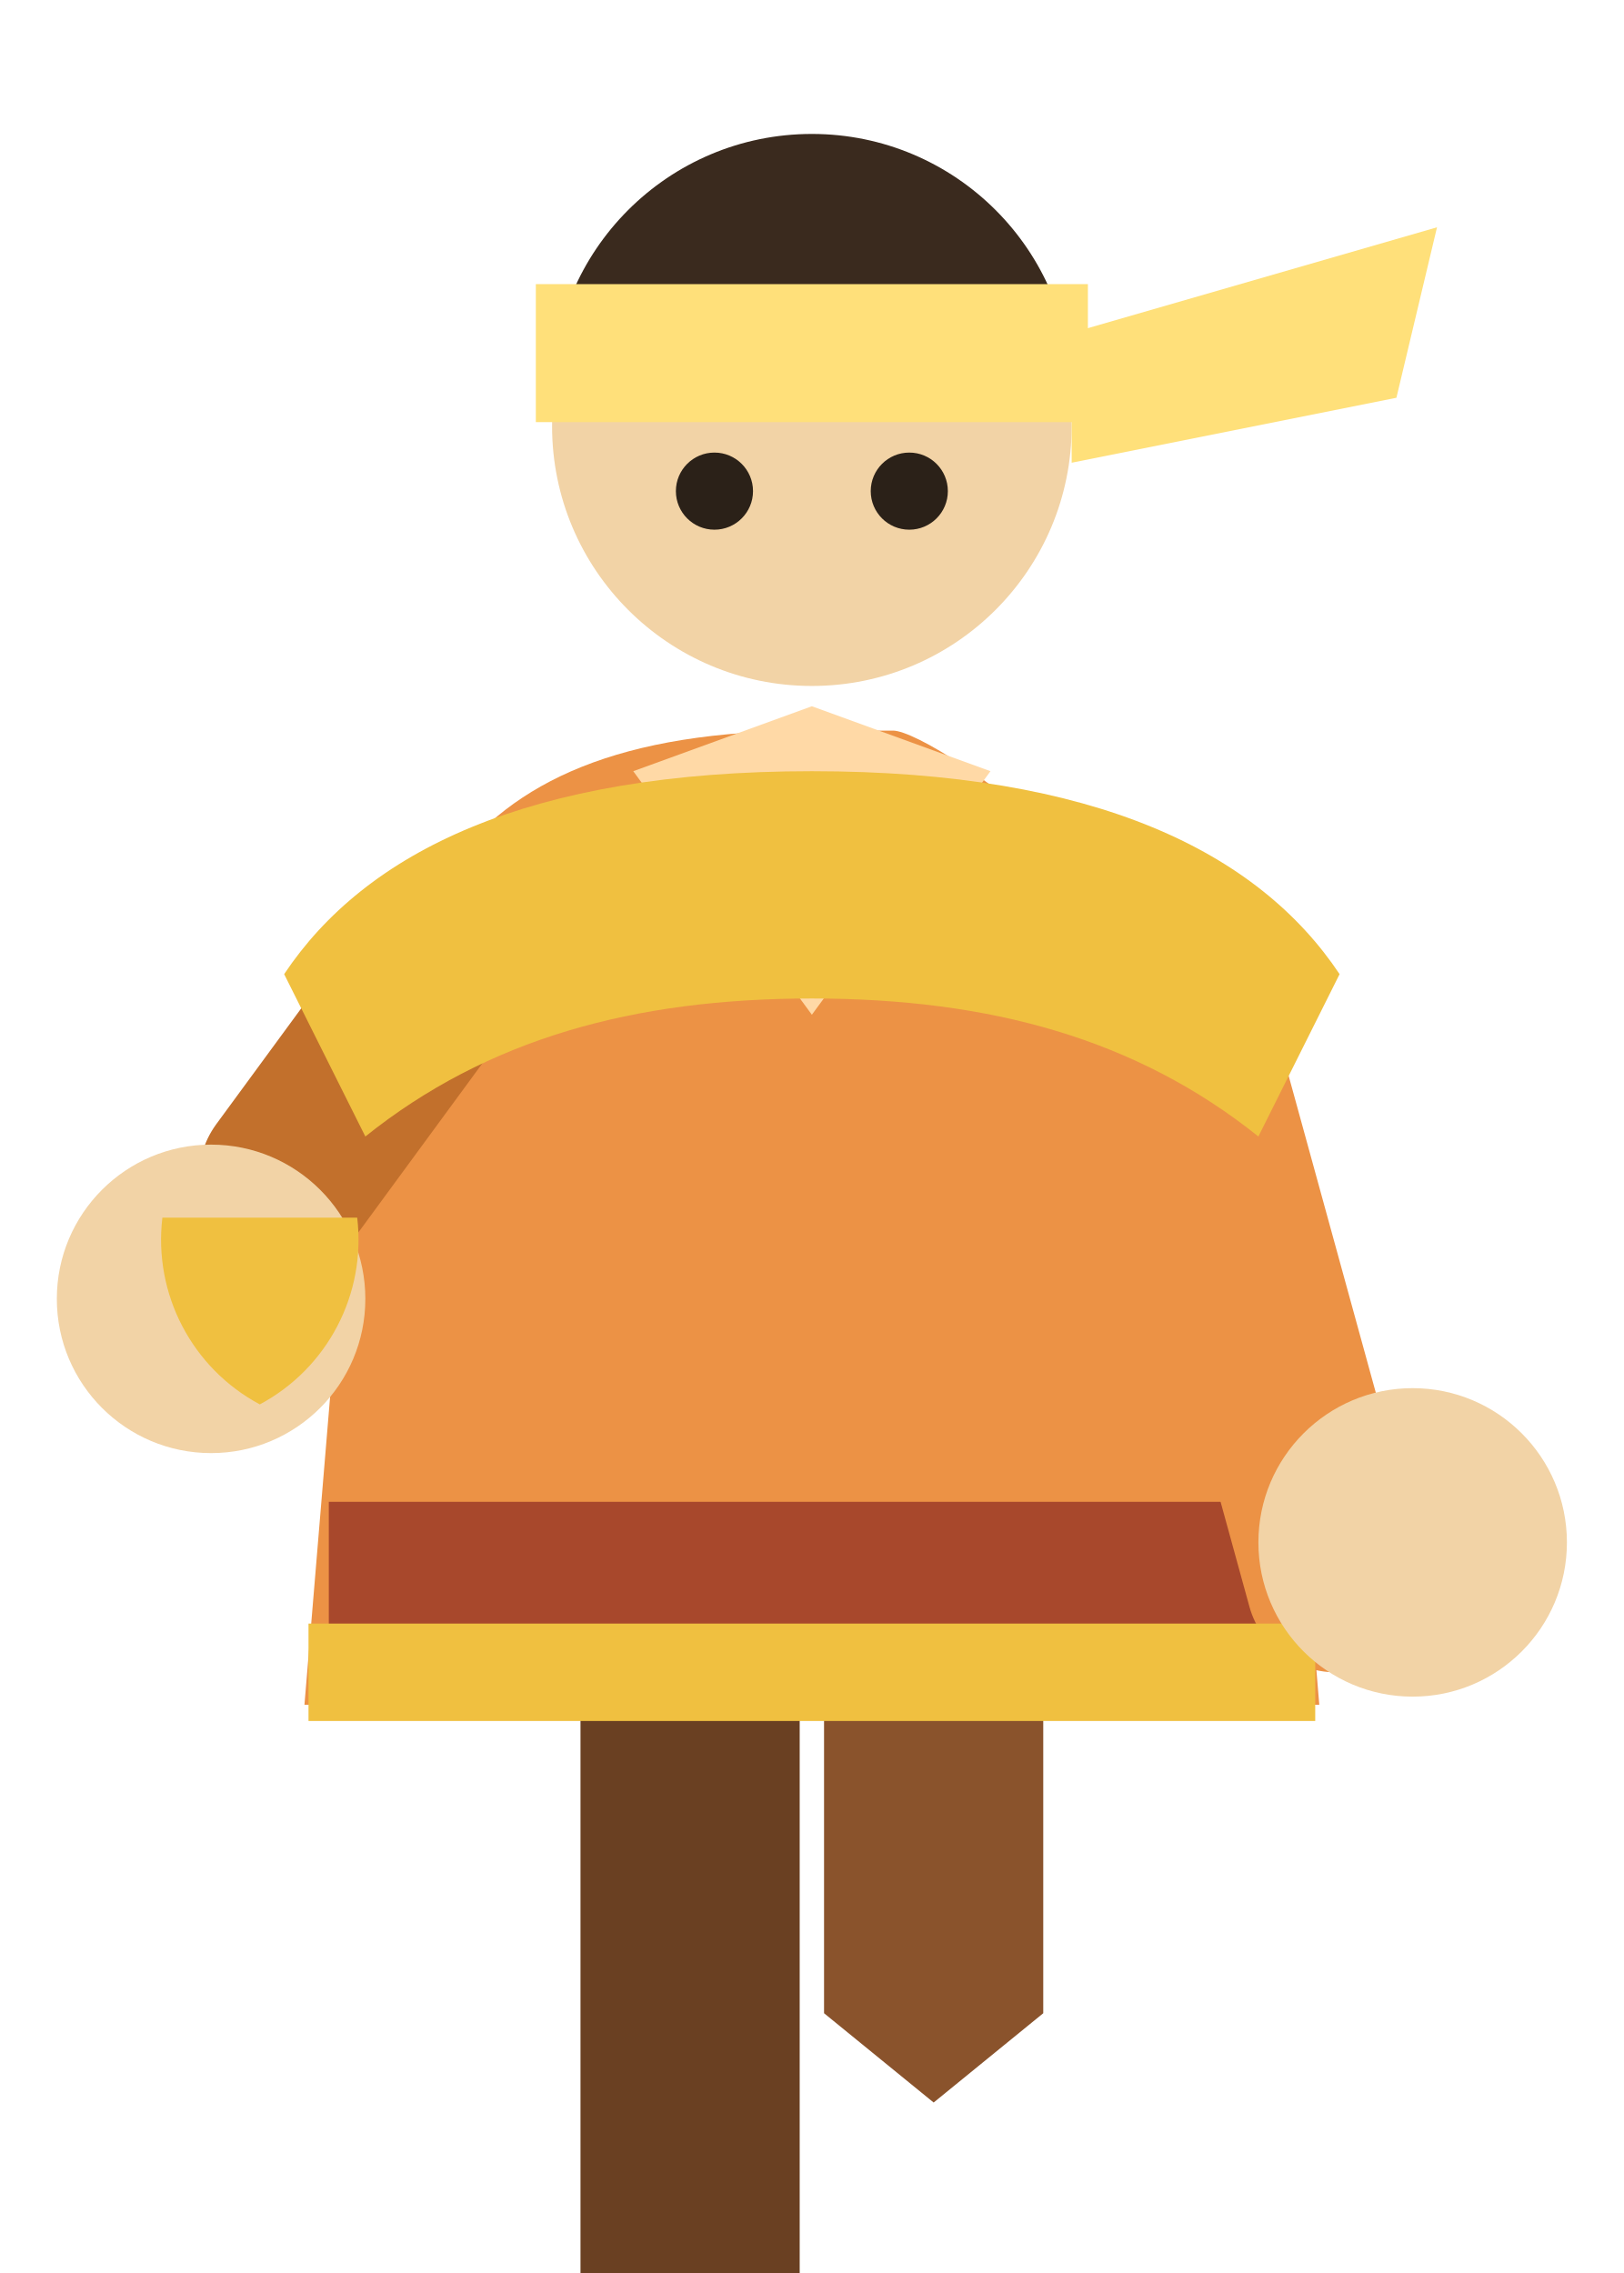
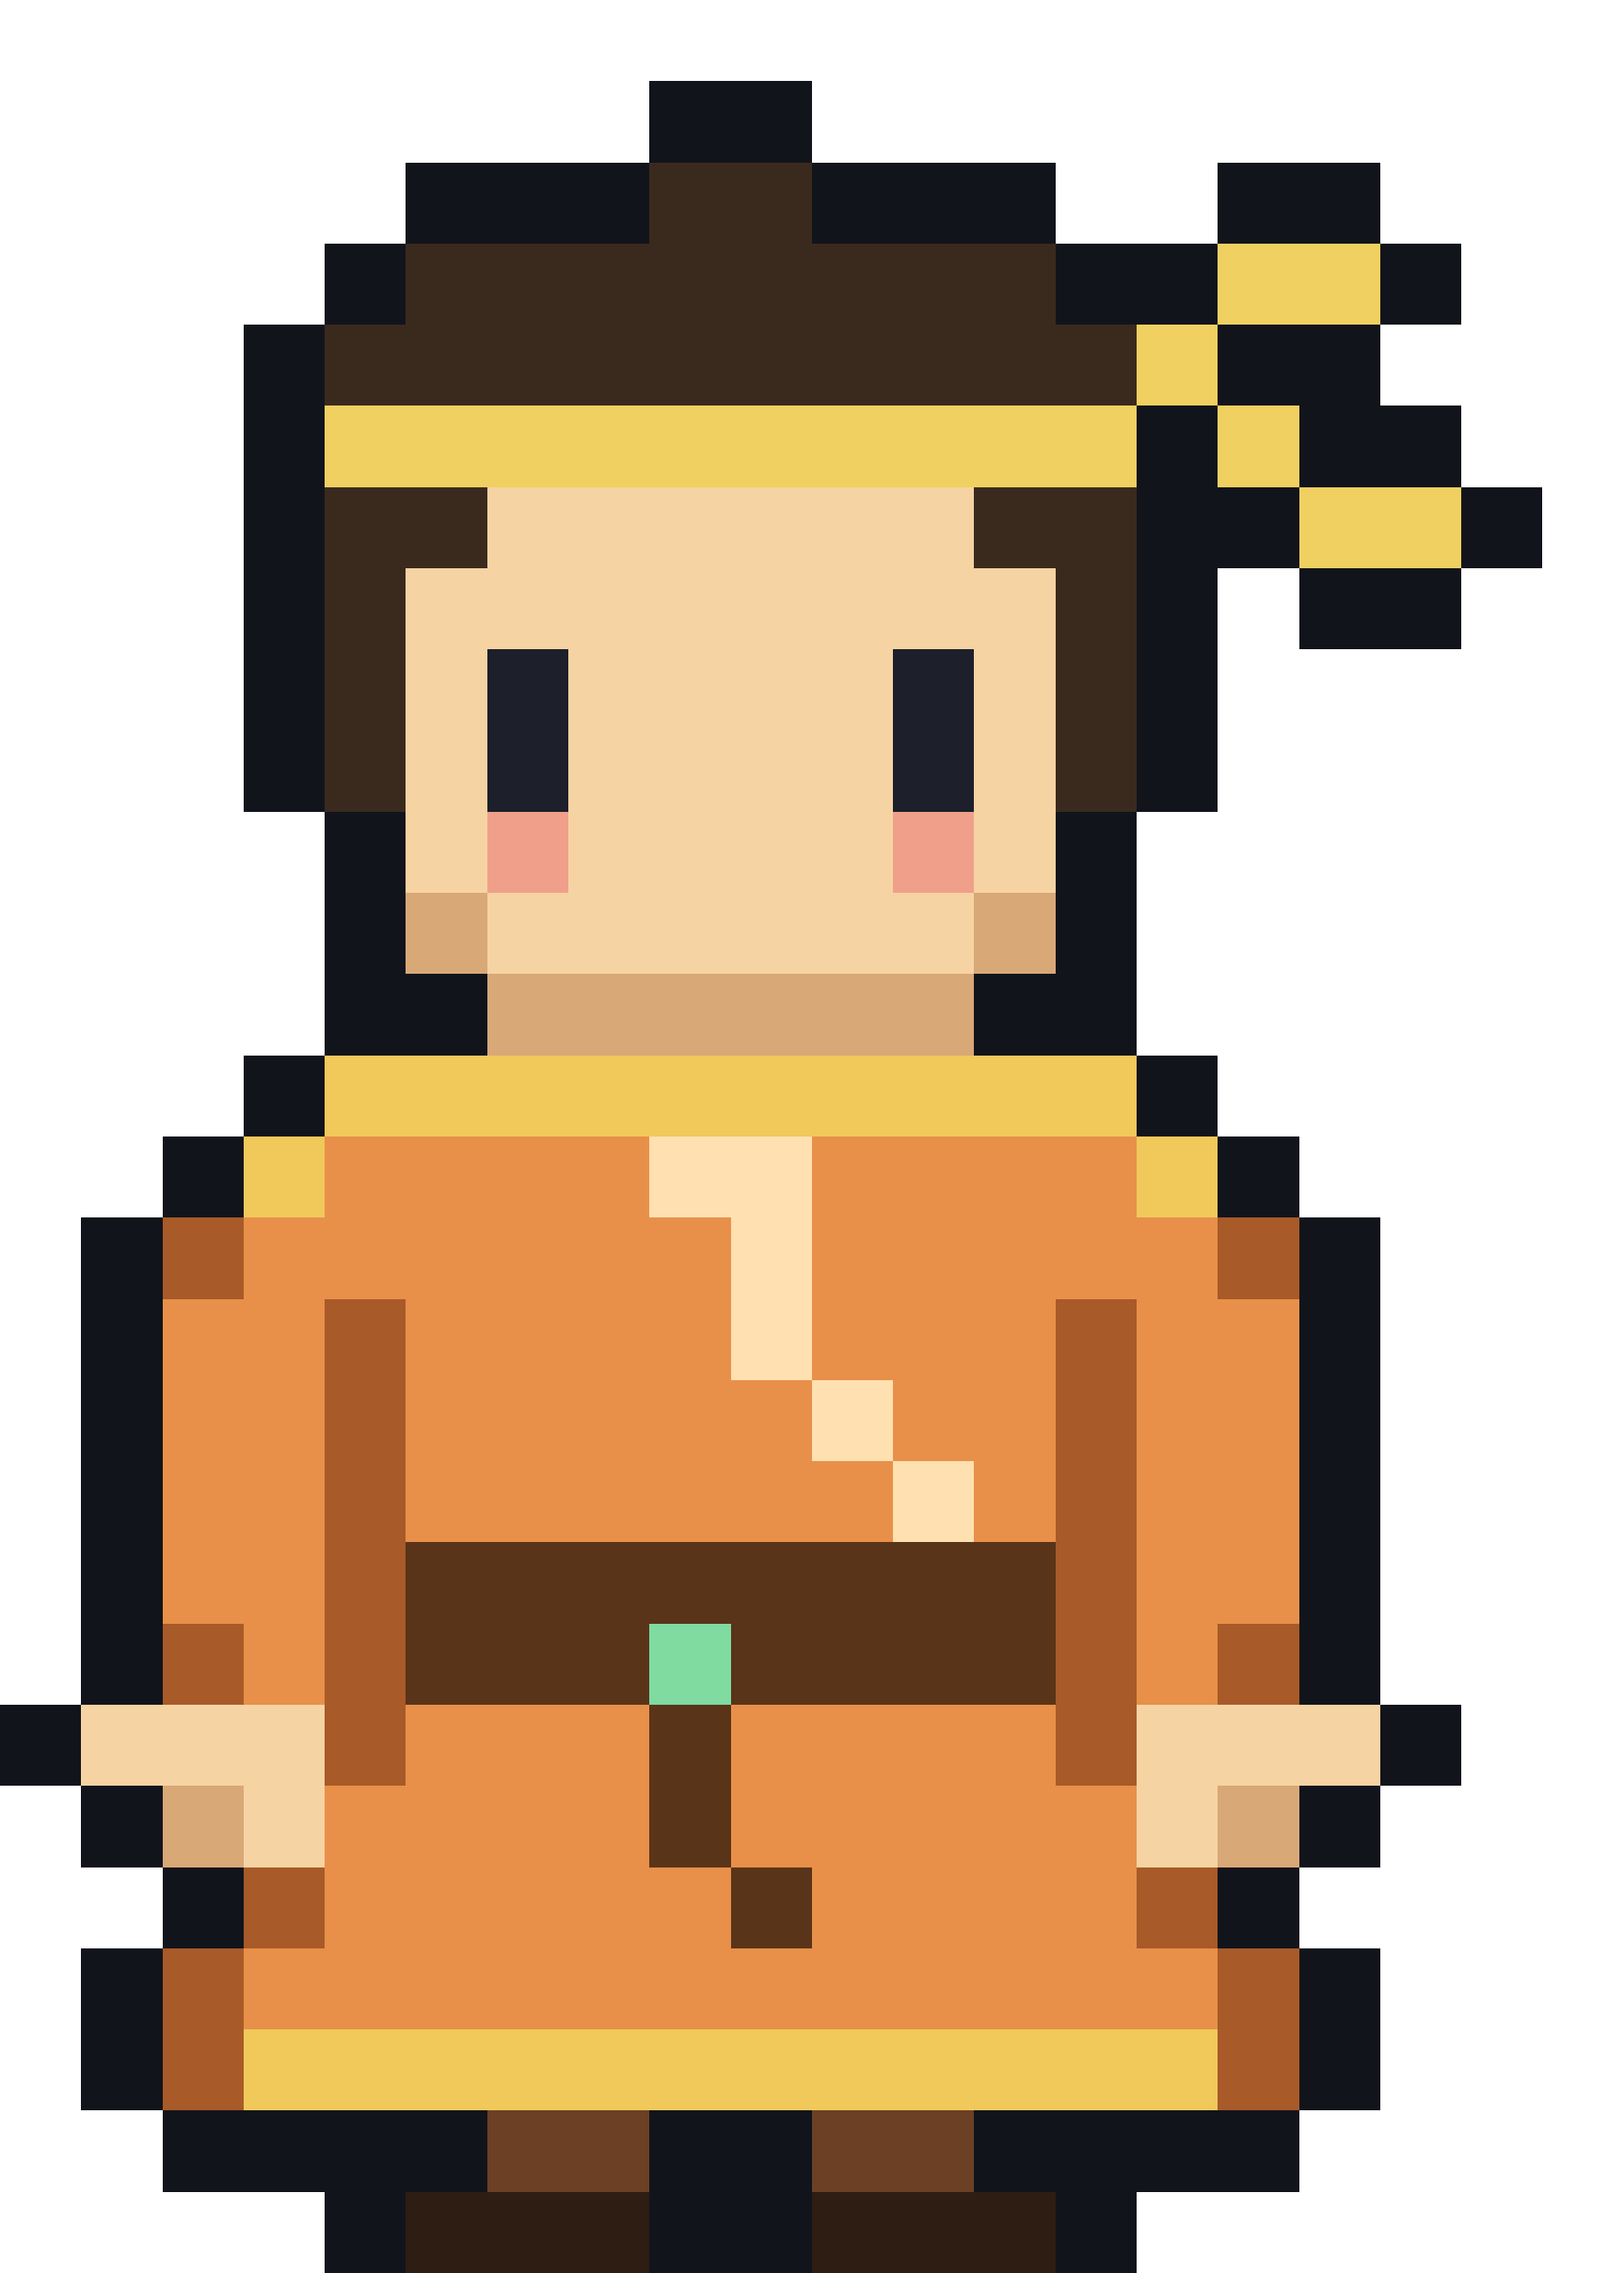
- <svg xmlns="http://www.w3.org/2000/svg" viewBox="0 0 40 56" width="40" height="56">
-   <path d="M14.3 42.0 h5.4 v14.0 l-2.7 2.2 l-2.7 -2.2z" fill="#6a4022" />
-   <path d="M20.3 42.0 h5.4 v7.6 l-2.7 2.2 l-2.7 -2.2z" fill="#8a532c" />
-   <path d="M20.0 18 c-9.5 0 -10.5 5 -11.5 12 L7.5 42 h25.0 L31.5 30 c-1-7 -8.5-12 -9.5-12z" fill="#ec9245" />
-   <rect x="8.1" y="37" width="23.8" height="4.4" fill="#a8482c" />
-   <path d="M15.6 19 L20.0 25 L24.4 19 L20.0 17.4z" fill="#ffd9a6" />
-   <path d="M11.5 23.0 L7.1 29.0" stroke="#c2702c" stroke-width="4.4" stroke-linecap="round" fill="none" />
-   <path d="M28.5 23.0 L32.9 39.0" stroke="#ec9245" stroke-width="4.4" stroke-linecap="round" fill="none" />
-   <circle cx="20.0" cy="10.5" r="6.4" fill="#f2d3a6" />
-   <path d="M13.6 9.7 a6.4 6.4 0 0 1 12.8 0 z" fill="#3a2a1e" />
-   <circle cx="17.6" cy="12.1" r="0.95" fill="#2b2118" />
-   <circle cx="22.4" cy="12.1" r="0.95" fill="#2b2118" />
-   <path d="M20 19c-7 0-11 2-13 5l2 4c3-2.4 6.6-3.4 11-3.4s8 1 11 3.4l2-4c-2-3-6-5-13-5z" fill="#f0c040" />
-   <rect x="7.6" y="40" width="24.8" height="2.4" fill="#f0c040" />
-   <rect x="13.2" y="7" width="13.6" height="3.4" fill="#ffe07a" />
-   <path d="M26.4 8.2l9-2.6-1 4.2-8 1.6z" fill="#ffe07a" />
-   <circle cx="5.2" cy="32.0" r="3.8" fill="#f2d3a6" />
-   <circle cx="34.8" cy="38.0" r="3.8" fill="#f2d3a6" />
-   <path d="M4 30.0a4.6 4.6 0 0 0 2.4 4.6 4.6 4.6 0 0 0 2.4-4.6z" fill="#f0c040" />
+ <svg xmlns="http://www.w3.org/2000/svg" viewBox="0 0 40 56" width="40" height="56" shape-rendering="crispEdges">
+   <rect x="16" y="2" width="4" height="2" fill="#12141c" />
+   <rect x="10" y="4" width="6" height="2" fill="#12141c" />
+   <rect x="16" y="4" width="4" height="2" fill="#3a2a1e" />
+   <rect x="20" y="4" width="6" height="2" fill="#12141c" />
+   <rect x="30" y="4" width="4" height="2" fill="#12141c" />
+   <rect x="8" y="6" width="2" height="2" fill="#12141c" />
+   <rect x="10" y="6" width="16" height="2" fill="#3a2a1e" />
+   <rect x="26" y="6" width="4" height="2" fill="#12141c" />
+   <rect x="30" y="6" width="4" height="2" fill="#f0d060" />
+   <rect x="34" y="6" width="2" height="2" fill="#12141c" />
+   <rect x="6" y="8" width="2" height="2" fill="#12141c" />
+   <rect x="8" y="8" width="20" height="2" fill="#3a2a1e" />
+   <rect x="28" y="8" width="2" height="2" fill="#f0d060" />
+   <rect x="30" y="8" width="4" height="2" fill="#12141c" />
+   <rect x="6" y="10" width="2" height="2" fill="#12141c" />
+   <rect x="8" y="10" width="20" height="2" fill="#f0d060" />
+   <rect x="28" y="10" width="2" height="2" fill="#12141c" />
+   <rect x="30" y="10" width="2" height="2" fill="#f0d060" />
+   <rect x="32" y="10" width="4" height="2" fill="#12141c" />
+   <rect x="6" y="12" width="2" height="2" fill="#12141c" />
+   <rect x="8" y="12" width="4" height="2" fill="#3a2a1e" />
+   <rect x="12" y="12" width="12" height="2" fill="#f6d3a3" />
+   <rect x="24" y="12" width="4" height="2" fill="#3a2a1e" />
+   <rect x="28" y="12" width="4" height="2" fill="#12141c" />
+   <rect x="32" y="12" width="4" height="2" fill="#f0d060" />
+   <rect x="36" y="12" width="2" height="2" fill="#12141c" />
+   <rect x="6" y="14" width="2" height="2" fill="#12141c" />
+   <rect x="8" y="14" width="2" height="2" fill="#3a2a1e" />
+   <rect x="10" y="14" width="16" height="2" fill="#f6d3a3" />
+   <rect x="26" y="14" width="2" height="2" fill="#3a2a1e" />
+   <rect x="28" y="14" width="2" height="2" fill="#12141c" />
+   <rect x="32" y="14" width="4" height="2" fill="#12141c" />
+   <rect x="6" y="16" width="2" height="2" fill="#12141c" />
+   <rect x="8" y="16" width="2" height="2" fill="#3a2a1e" />
+   <rect x="10" y="16" width="2" height="2" fill="#f6d3a3" />
+   <rect x="12" y="16" width="2" height="2" fill="#1d1f2b" />
+   <rect x="14" y="16" width="8" height="2" fill="#f6d3a3" />
+   <rect x="22" y="16" width="2" height="2" fill="#1d1f2b" />
+   <rect x="24" y="16" width="2" height="2" fill="#f6d3a3" />
+   <rect x="26" y="16" width="2" height="2" fill="#3a2a1e" />
+   <rect x="28" y="16" width="2" height="2" fill="#12141c" />
+   <rect x="6" y="18" width="2" height="2" fill="#12141c" />
+   <rect x="8" y="18" width="2" height="2" fill="#3a2a1e" />
+   <rect x="10" y="18" width="2" height="2" fill="#f6d3a3" />
+   <rect x="12" y="18" width="2" height="2" fill="#1d1f2b" />
+   <rect x="14" y="18" width="8" height="2" fill="#f6d3a3" />
+   <rect x="22" y="18" width="2" height="2" fill="#1d1f2b" />
+   <rect x="24" y="18" width="2" height="2" fill="#f6d3a3" />
+   <rect x="26" y="18" width="2" height="2" fill="#3a2a1e" />
+   <rect x="28" y="18" width="2" height="2" fill="#12141c" />
+   <rect x="8" y="20" width="2" height="2" fill="#12141c" />
+   <rect x="10" y="20" width="2" height="2" fill="#f6d3a3" />
+   <rect x="12" y="20" width="2" height="2" fill="#f0a08a" />
+   <rect x="14" y="20" width="8" height="2" fill="#f6d3a3" />
+   <rect x="22" y="20" width="2" height="2" fill="#f0a08a" />
+   <rect x="24" y="20" width="2" height="2" fill="#f6d3a3" />
+   <rect x="26" y="20" width="2" height="2" fill="#12141c" />
+   <rect x="8" y="22" width="2" height="2" fill="#12141c" />
+   <rect x="10" y="22" width="2" height="2" fill="#d9a877" />
+   <rect x="12" y="22" width="12" height="2" fill="#f6d3a3" />
+   <rect x="24" y="22" width="2" height="2" fill="#d9a877" />
+   <rect x="26" y="22" width="2" height="2" fill="#12141c" />
+   <rect x="8" y="24" width="4" height="2" fill="#12141c" />
+   <rect x="12" y="24" width="12" height="2" fill="#d9a877" />
+   <rect x="24" y="24" width="4" height="2" fill="#12141c" />
+   <rect x="6" y="26" width="2" height="2" fill="#12141c" />
+   <rect x="8" y="26" width="20" height="2" fill="#f0c95a" />
+   <rect x="28" y="26" width="2" height="2" fill="#12141c" />
+   <rect x="4" y="28" width="2" height="2" fill="#12141c" />
+   <rect x="6" y="28" width="2" height="2" fill="#f0c95a" />
+   <rect x="8" y="28" width="8" height="2" fill="#e8904a" />
+   <rect x="16" y="28" width="4" height="2" fill="#ffe0b0" />
+   <rect x="20" y="28" width="8" height="2" fill="#e8904a" />
+   <rect x="28" y="28" width="2" height="2" fill="#f0c95a" />
+   <rect x="30" y="28" width="2" height="2" fill="#12141c" />
+   <rect x="2" y="30" width="2" height="2" fill="#12141c" />
+   <rect x="4" y="30" width="2" height="2" fill="#a85a28" />
+   <rect x="6" y="30" width="12" height="2" fill="#e8904a" />
+   <rect x="18" y="30" width="2" height="2" fill="#ffe0b0" />
+   <rect x="20" y="30" width="10" height="2" fill="#e8904a" />
+   <rect x="30" y="30" width="2" height="2" fill="#a85a28" />
+   <rect x="32" y="30" width="2" height="2" fill="#12141c" />
+   <rect x="2" y="32" width="2" height="2" fill="#12141c" />
+   <rect x="4" y="32" width="4" height="2" fill="#e8904a" />
+   <rect x="8" y="32" width="2" height="2" fill="#a85a28" />
+   <rect x="10" y="32" width="8" height="2" fill="#e8904a" />
+   <rect x="18" y="32" width="2" height="2" fill="#ffe0b0" />
+   <rect x="20" y="32" width="6" height="2" fill="#e8904a" />
+   <rect x="26" y="32" width="2" height="2" fill="#a85a28" />
+   <rect x="28" y="32" width="4" height="2" fill="#e8904a" />
+   <rect x="32" y="32" width="2" height="2" fill="#12141c" />
+   <rect x="2" y="34" width="2" height="2" fill="#12141c" />
+   <rect x="4" y="34" width="4" height="2" fill="#e8904a" />
+   <rect x="8" y="34" width="2" height="2" fill="#a85a28" />
+   <rect x="10" y="34" width="10" height="2" fill="#e8904a" />
+   <rect x="20" y="34" width="2" height="2" fill="#ffe0b0" />
+   <rect x="22" y="34" width="4" height="2" fill="#e8904a" />
+   <rect x="26" y="34" width="2" height="2" fill="#a85a28" />
+   <rect x="28" y="34" width="4" height="2" fill="#e8904a" />
+   <rect x="32" y="34" width="2" height="2" fill="#12141c" />
+   <rect x="2" y="36" width="2" height="2" fill="#12141c" />
+   <rect x="4" y="36" width="4" height="2" fill="#e8904a" />
+   <rect x="8" y="36" width="2" height="2" fill="#a85a28" />
+   <rect x="10" y="36" width="12" height="2" fill="#e8904a" />
+   <rect x="22" y="36" width="2" height="2" fill="#ffe0b0" />
+   <rect x="24" y="36" width="2" height="2" fill="#e8904a" />
+   <rect x="26" y="36" width="2" height="2" fill="#a85a28" />
+   <rect x="28" y="36" width="4" height="2" fill="#e8904a" />
+   <rect x="32" y="36" width="2" height="2" fill="#12141c" />
+   <rect x="2" y="38" width="2" height="2" fill="#12141c" />
+   <rect x="4" y="38" width="4" height="2" fill="#e8904a" />
+   <rect x="8" y="38" width="2" height="2" fill="#a85a28" />
+   <rect x="10" y="38" width="16" height="2" fill="#5a3418" />
+   <rect x="26" y="38" width="2" height="2" fill="#a85a28" />
+   <rect x="28" y="38" width="4" height="2" fill="#e8904a" />
+   <rect x="32" y="38" width="2" height="2" fill="#12141c" />
+   <rect x="2" y="40" width="2" height="2" fill="#12141c" />
+   <rect x="4" y="40" width="2" height="2" fill="#a85a28" />
+   <rect x="6" y="40" width="2" height="2" fill="#e8904a" />
+   <rect x="8" y="40" width="2" height="2" fill="#a85a28" />
+   <rect x="10" y="40" width="6" height="2" fill="#5a3418" />
+   <rect x="16" y="40" width="2" height="2" fill="#7fdba0" />
+   <rect x="18" y="40" width="8" height="2" fill="#5a3418" />
+   <rect x="26" y="40" width="2" height="2" fill="#a85a28" />
+   <rect x="28" y="40" width="2" height="2" fill="#e8904a" />
+   <rect x="30" y="40" width="2" height="2" fill="#a85a28" />
+   <rect x="32" y="40" width="2" height="2" fill="#12141c" />
+   <rect x="0" y="42" width="2" height="2" fill="#12141c" />
+   <rect x="2" y="42" width="6" height="2" fill="#f6d3a3" />
+   <rect x="8" y="42" width="2" height="2" fill="#a85a28" />
+   <rect x="10" y="42" width="6" height="2" fill="#e8904a" />
+   <rect x="16" y="42" width="2" height="2" fill="#5a3418" />
+   <rect x="18" y="42" width="8" height="2" fill="#e8904a" />
+   <rect x="26" y="42" width="2" height="2" fill="#a85a28" />
+   <rect x="28" y="42" width="6" height="2" fill="#f6d3a3" />
+   <rect x="34" y="42" width="2" height="2" fill="#12141c" />
+   <rect x="2" y="44" width="2" height="2" fill="#12141c" />
+   <rect x="4" y="44" width="2" height="2" fill="#d9a877" />
+   <rect x="6" y="44" width="2" height="2" fill="#f6d3a3" />
+   <rect x="8" y="44" width="8" height="2" fill="#e8904a" />
+   <rect x="16" y="44" width="2" height="2" fill="#5a3418" />
+   <rect x="18" y="44" width="10" height="2" fill="#e8904a" />
+   <rect x="28" y="44" width="2" height="2" fill="#f6d3a3" />
+   <rect x="30" y="44" width="2" height="2" fill="#d9a877" />
+   <rect x="32" y="44" width="2" height="2" fill="#12141c" />
+   <rect x="4" y="46" width="2" height="2" fill="#12141c" />
+   <rect x="6" y="46" width="2" height="2" fill="#a85a28" />
+   <rect x="8" y="46" width="10" height="2" fill="#e8904a" />
+   <rect x="18" y="46" width="2" height="2" fill="#5a3418" />
+   <rect x="20" y="46" width="8" height="2" fill="#e8904a" />
+   <rect x="28" y="46" width="2" height="2" fill="#a85a28" />
+   <rect x="30" y="46" width="2" height="2" fill="#12141c" />
+   <rect x="2" y="48" width="2" height="2" fill="#12141c" />
+   <rect x="4" y="48" width="2" height="2" fill="#a85a28" />
+   <rect x="6" y="48" width="24" height="2" fill="#e8904a" />
+   <rect x="30" y="48" width="2" height="2" fill="#a85a28" />
+   <rect x="32" y="48" width="2" height="2" fill="#12141c" />
+   <rect x="2" y="50" width="2" height="2" fill="#12141c" />
+   <rect x="4" y="50" width="2" height="2" fill="#a85a28" />
+   <rect x="6" y="50" width="24" height="2" fill="#f0c95a" />
+   <rect x="30" y="50" width="2" height="2" fill="#a85a28" />
+   <rect x="32" y="50" width="2" height="2" fill="#12141c" />
+   <rect x="4" y="52" width="8" height="2" fill="#12141c" />
+   <rect x="12" y="52" width="4" height="2" fill="#6b4024" />
+   <rect x="16" y="52" width="4" height="2" fill="#12141c" />
+   <rect x="20" y="52" width="4" height="2" fill="#6b4024" />
+   <rect x="24" y="52" width="8" height="2" fill="#12141c" />
+   <rect x="8" y="54" width="2" height="2" fill="#12141c" />
+   <rect x="10" y="54" width="6" height="2" fill="#2e1d12" />
+   <rect x="16" y="54" width="4" height="2" fill="#12141c" />
+   <rect x="20" y="54" width="6" height="2" fill="#2e1d12" />
+   <rect x="26" y="54" width="2" height="2" fill="#12141c" />
</svg>
